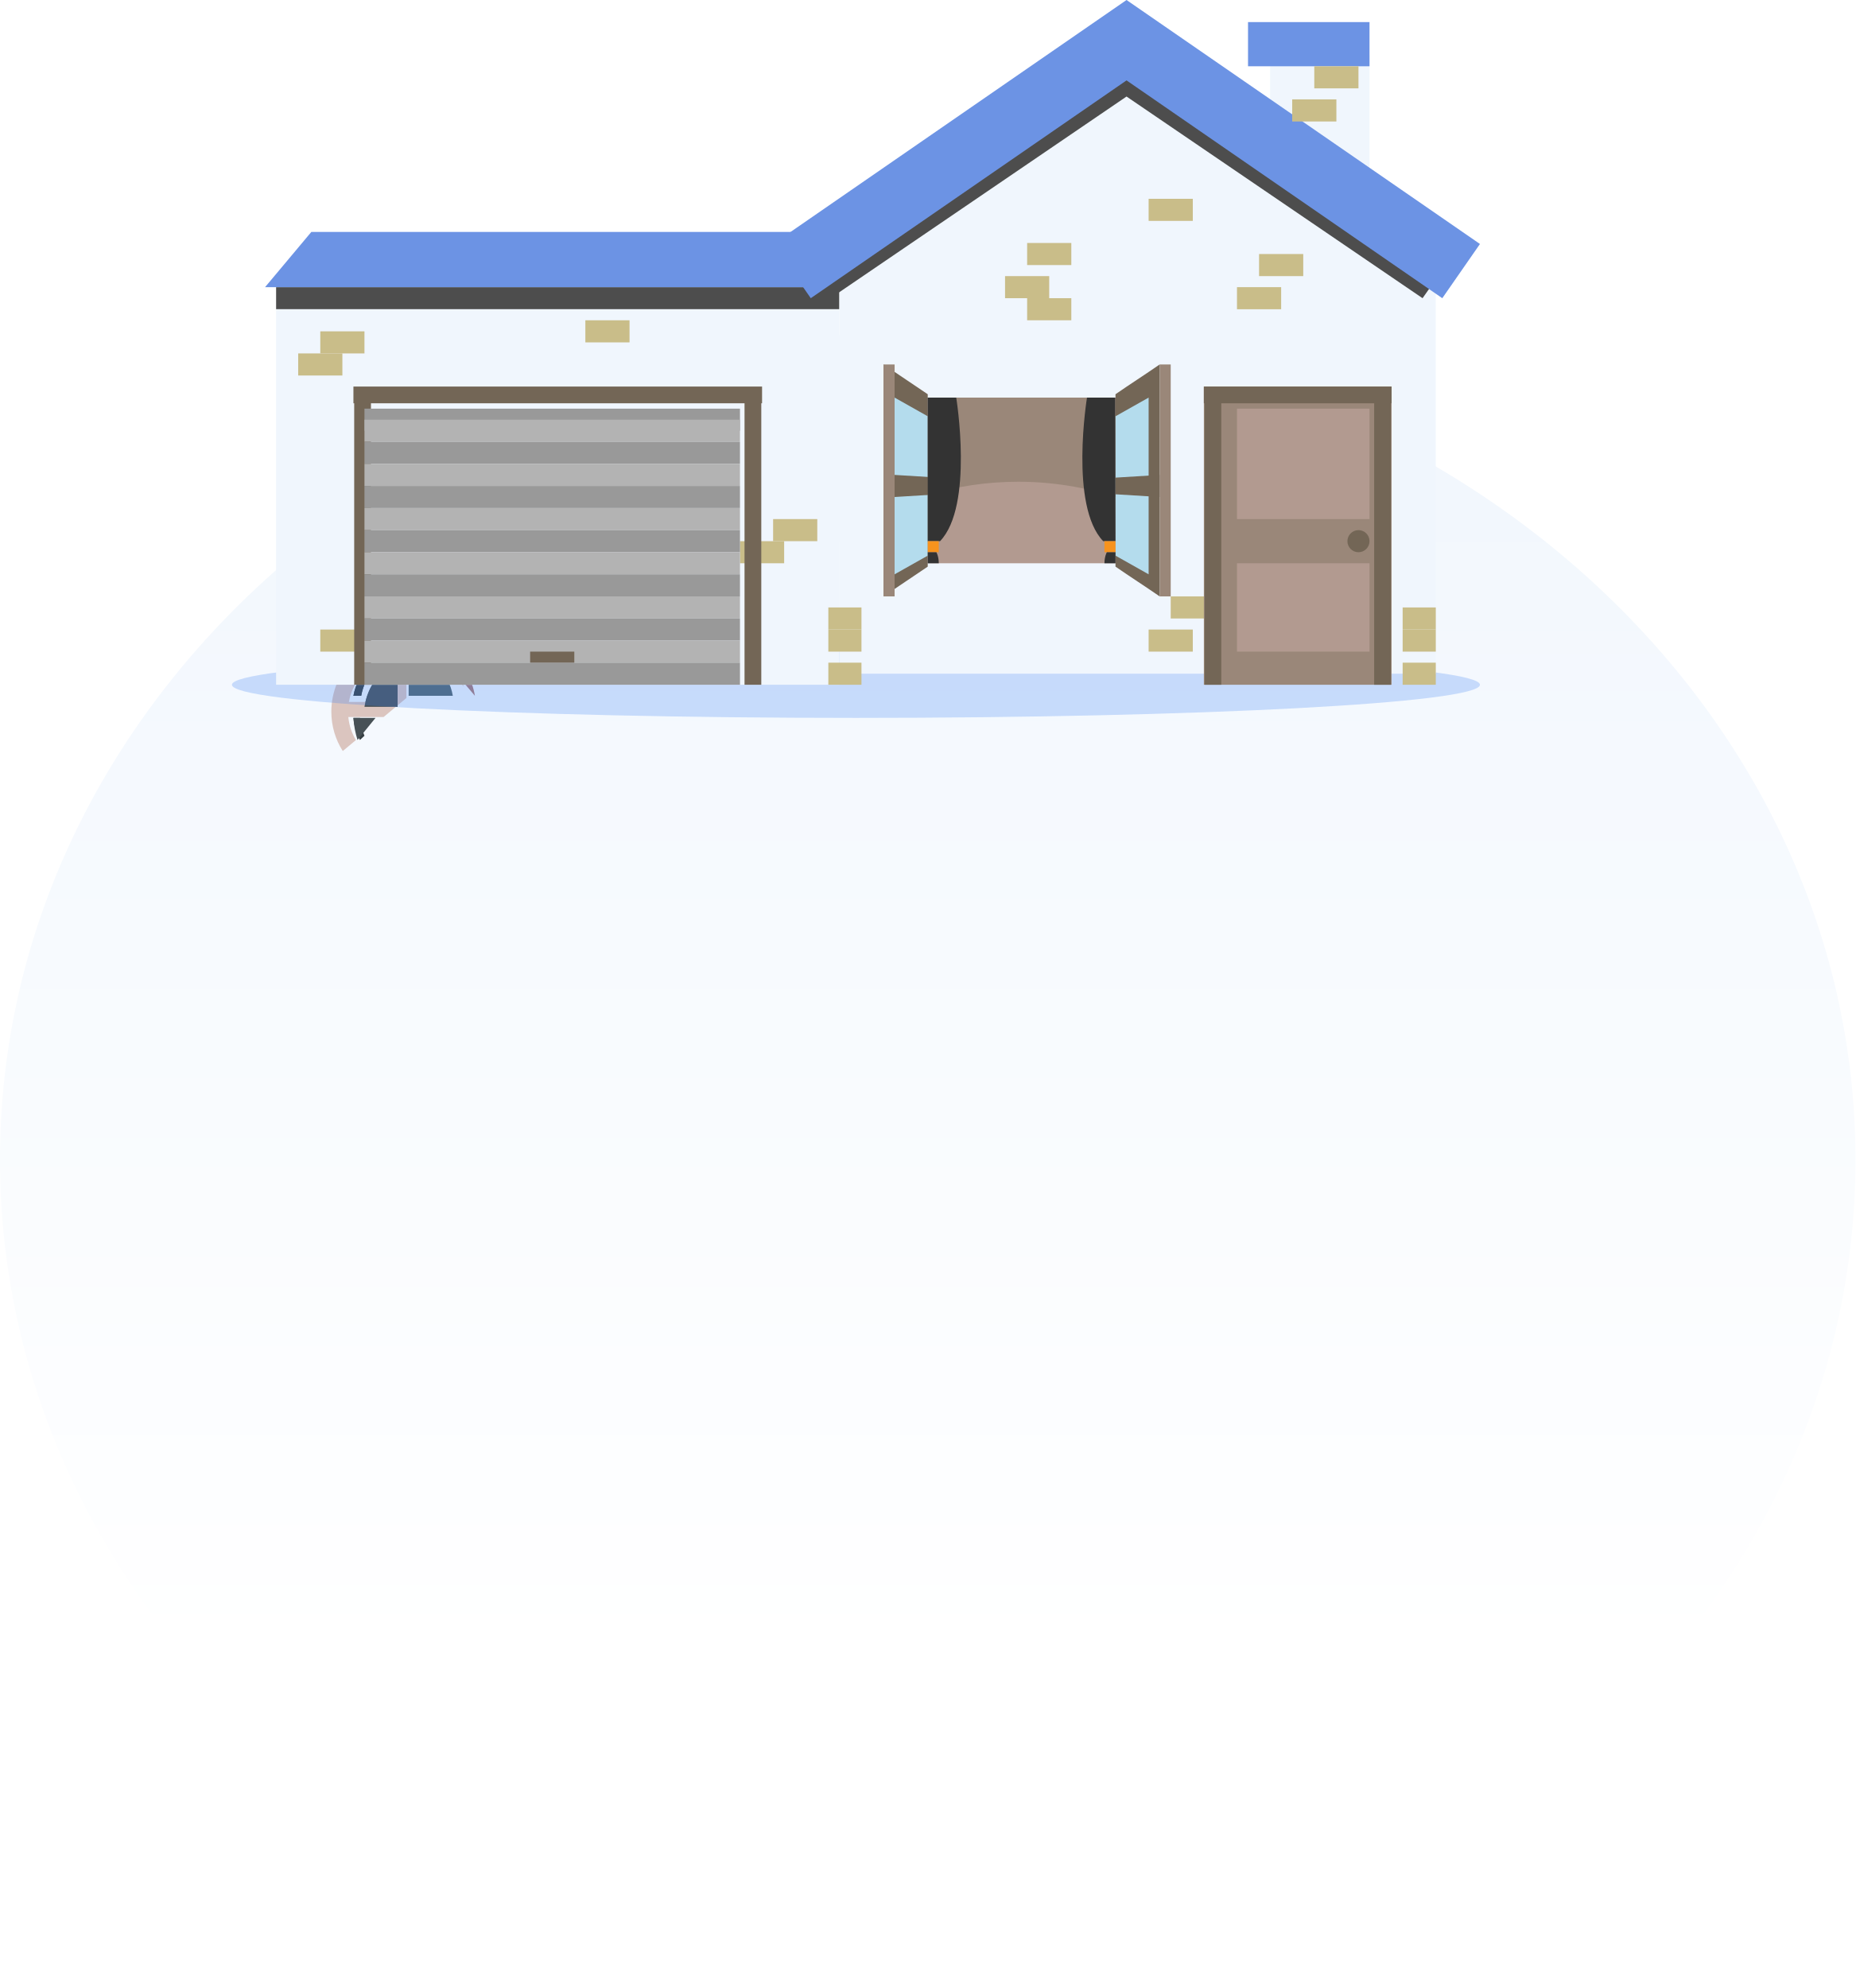
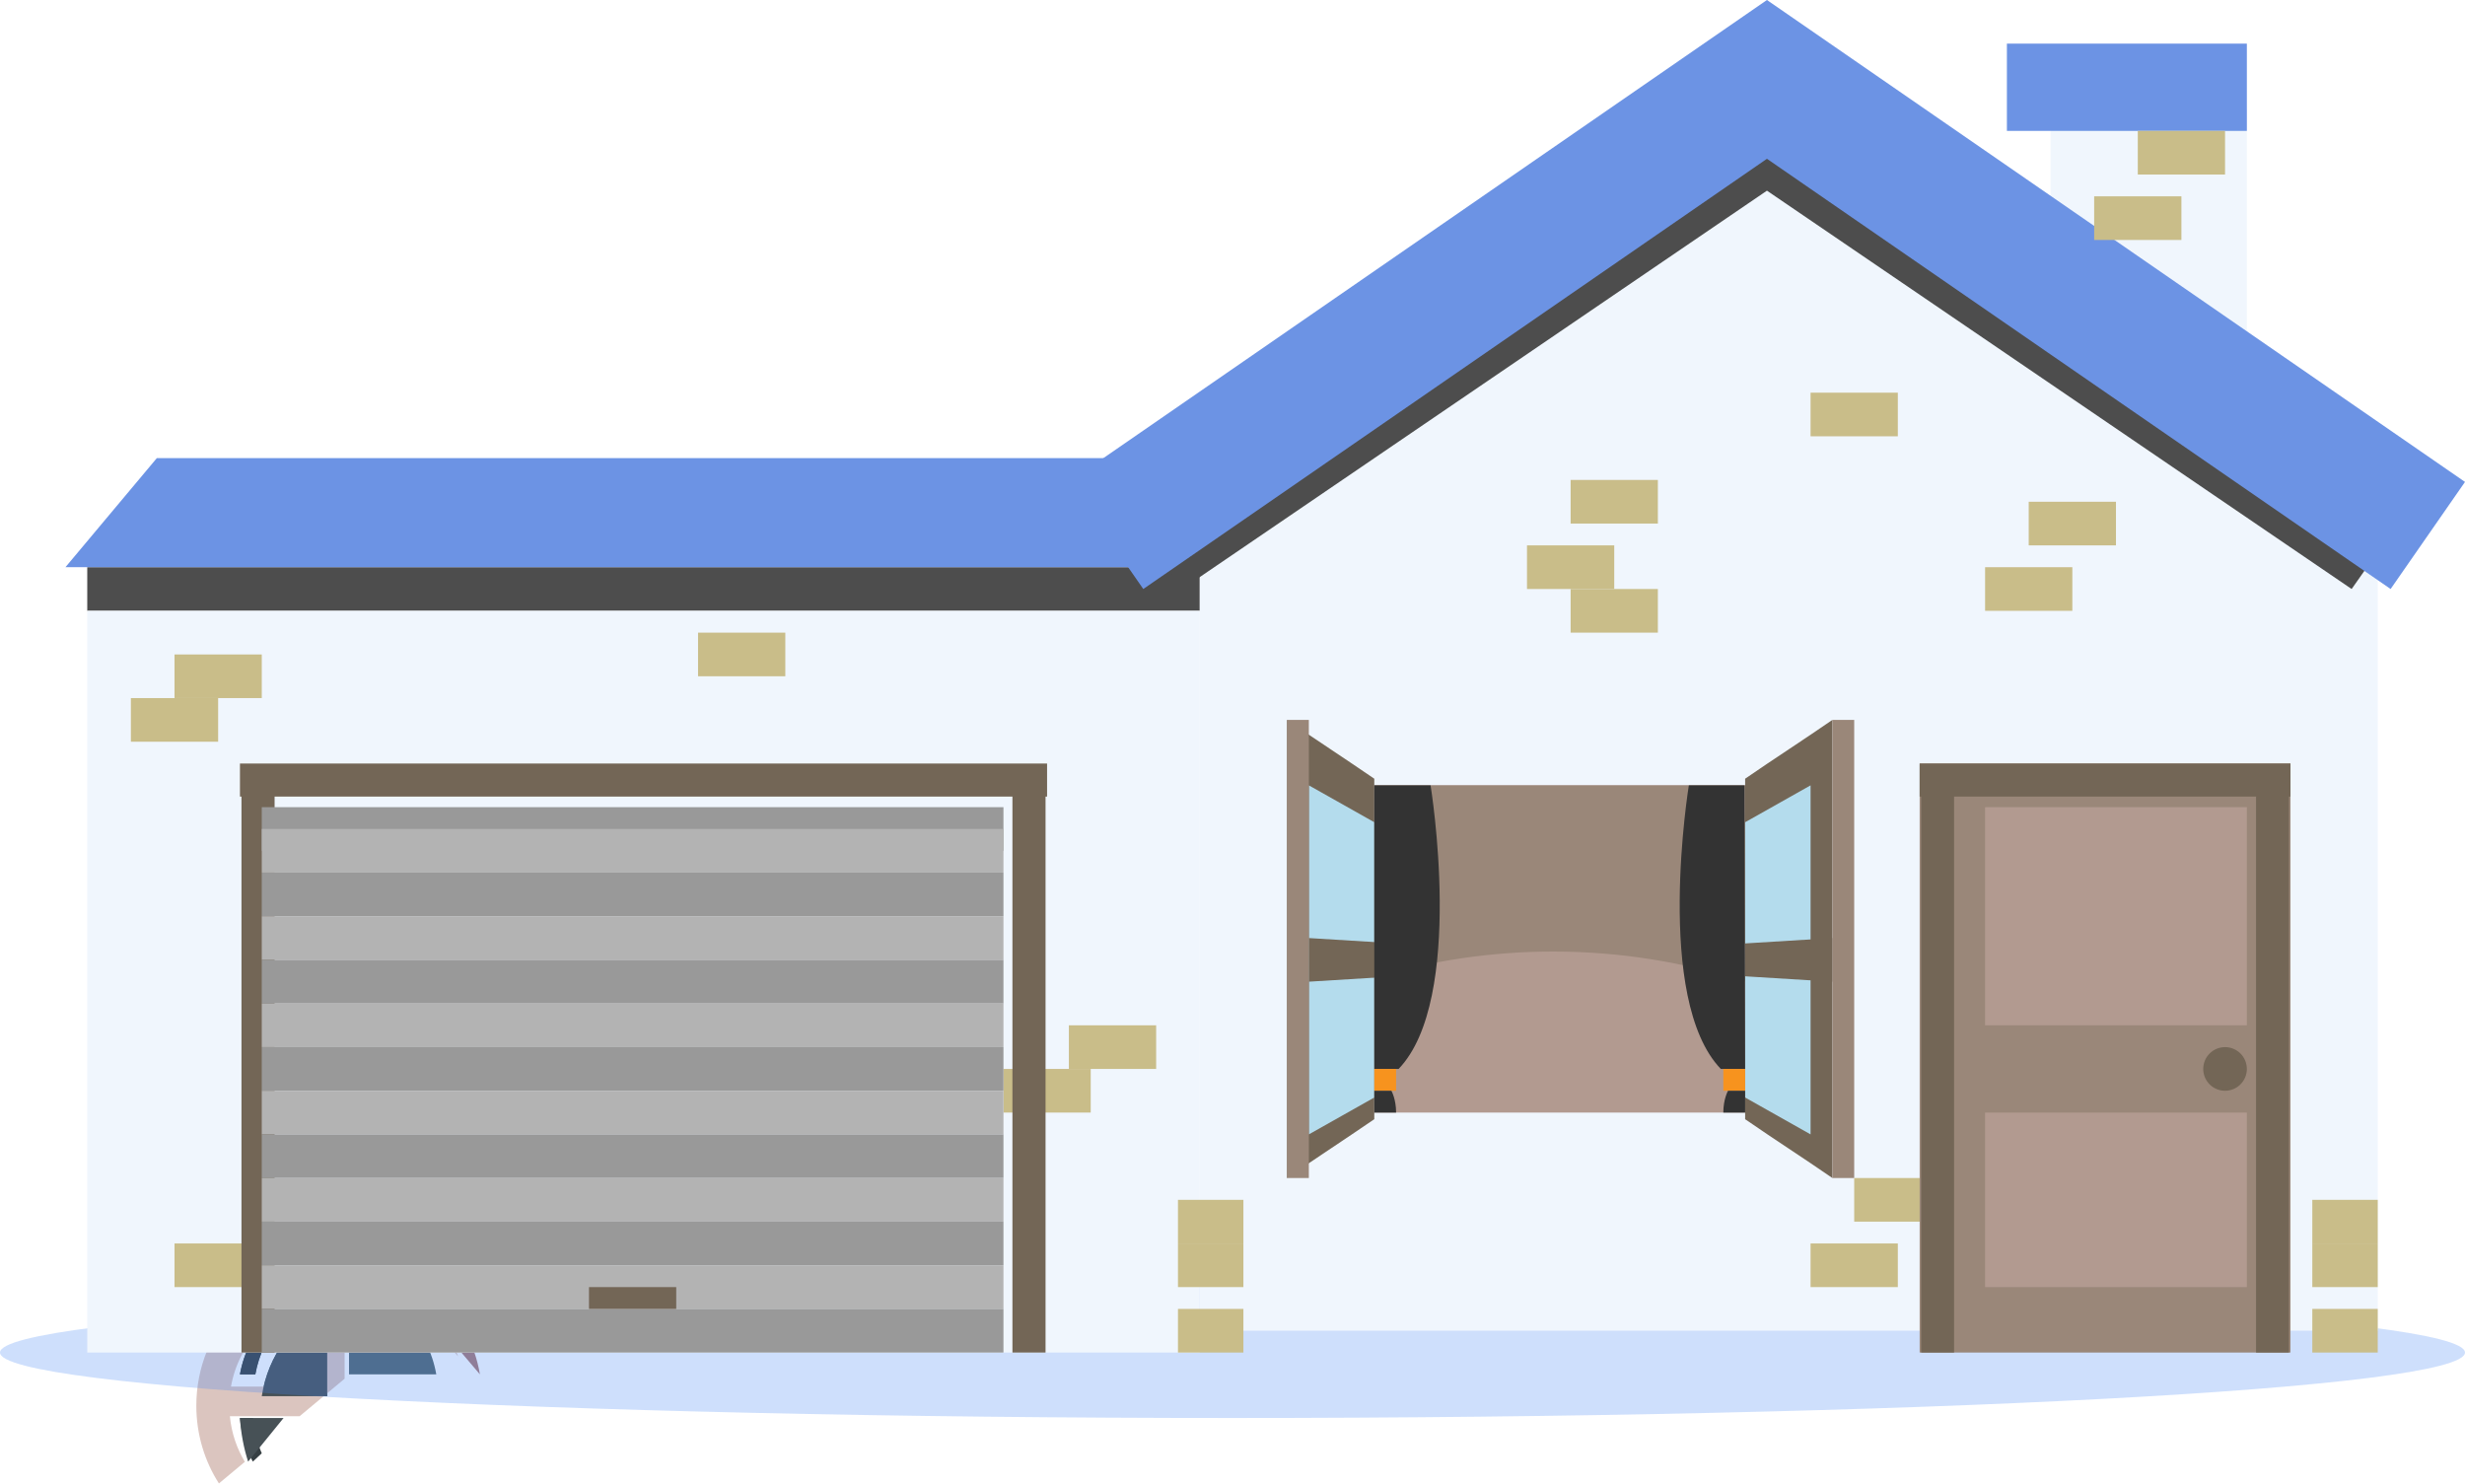
- <svg xmlns="http://www.w3.org/2000/svg" width="168px" height="180px" viewBox="0 0 168 180" version="1.1">
-   <defs>
-     <linearGradient x1="50%" y1="0%" x2="50%" y2="79.701%" id="linearGradient-1">
-       <stop stop-color="#F0F6FD" offset="0%" />
-       <stop stop-color="#FFFFFF" offset="100%" />
-     </linearGradient>
-   </defs>
+ <svg xmlns="http://www.w3.org/2000/svg" width="113px" height="68px" viewBox="0 0 113 68" version="1.1">
+   <defs />
  <g id="Page-1" stroke="none" stroke-width="1" fill="none" fill-rule="evenodd">
-     <g id="Artboard-Copy-3" transform="translate(-557, -654)">
-       <g id="Group-12" transform="translate(557, 654)">
-         <g id="Group-3" transform="translate(0, 30)" fill="url(#linearGradient-1)">
-           <ellipse id="Oval-3" cx="84" cy="75" rx="84" ry="75" />
-         </g>
-         <g id="Group-21" transform="translate(21, 0)">
+     <g id="Artboard-Copy-3" transform="translate(-578, -654)">
+       <g id="Group-12" transform="translate(578, 654)">
+         <g id="Group-21">
          <path d="M11.705,63 C12.028,61.183 13.311,59.71 15,59.171 L15,59 C12.975,59.318 11.365,60.937 11,63 L11.705,63" id="Fill-452" fill="#3D5055" />
          <path d="M20,63 C19.638,60.907 18.023,59.271 16,59 L16,63 L20,63" id="Fill-454" fill="#52676E" />
          <path d="M15,64 L15,60 C13.462,60.563 12.293,62.102 12,64 L15,64" id="Fill-456" fill="#52676E" />
          <path d="M22,63 L21.085,61.922 C20.301,59.73 18.335,58.142 16,58.009 C16.105,58.003 16.211,58 16.317,58 C19.164,58 21.529,60.16 22,63" id="Fill-460" fill="#AA7B78" />
          <path d="M10.036,68 C9.381,66.979 9,65.754 9,64.436 C9,60.882 11.774,58 15.196,58 C15.311,58 15.424,58.003 15.537,58.01 C18.046,58.151 20.158,59.843 21,62.179 L19.345,60.245 L18.474,60.97 C17.765,60.248 16.835,59.76 15.798,59.623 L15.798,63.2 L13.734,64.919 L10.538,64.919 C10.611,65.682 10.853,66.392 11.225,67.009 L10.036,68 M14.489,59.799 C12.843,60.328 11.591,61.775 11.277,63.559 L14.489,63.559 L14.489,59.799 M14.489,59.631 C12.514,59.942 10.945,61.533 10.589,63.559 L11.277,63.559 C11.591,61.775 12.843,60.328 14.489,59.799 L14.489,59.631" id="Fill-461" fill="#DBC5BF" />
          <path d="M11.705,63 L11,63 C11.365,60.937 12.975,59.318 15,59 L15,59.171 C13.311,59.71 12.028,61.183 11.705,63" id="Fill-462" fill="#363F43" />
          <path d="M11.589,67 C11.27,66.409 11.062,65.73 11,65 L11.598,65 C11.647,65.577 11.787,66.123 12,66.619 L11.589,67" id="Fill-463" fill="#363F43" />
          <path d="M16,62 L16,59 C17.163,59.115 18.205,59.525 19,60.13 L16,62" id="Fill-464" fill="#475156" />
          <path d="M15,64 L12,64 C12.293,62.102 13.462,60.563 15,60 L15,64" id="Fill-465" fill="#475156" />
          <path d="M11.375,67 C11.176,66.388 11.046,65.713 11,65 L13,65 L11.375,67" id="Fill-466" fill="#475156" />
          <text id="COLLECTION" font-family="LucidaGrande, Lucida Grande" font-size="12.398" font-weight="normal" letter-spacing="0.2" fill="#757B7A">
            <tspan x="60" y="32">COLLEC</tspan>
            <tspan x="60" y="47">TION</tspan>
          </text>
          <path d="M113,62 C113,63.657 87.704,65 56.5,65 C25.296,65 0,63.657 0,62 C0,60.343 25.296,59 56.5,59 C87.704,59 113,60.343 113,62" id="Fill-241" fill="#4285F4" opacity="0.26" />
          <polygon id="Fill-242" fill="#4D4D4D" points="4 28 55 28 55 26 4 26" />
          <polygon id="Fill-243" fill="#F0F6FD" points="4 62 55 62 55 28 4 28" />
          <polyline id="Fill-244" fill="#6C93E4" points="7.189 21 53 21 53 26 3 26 7.189 21" />
          <polygon id="Fill-245" fill="#F0F6FD" points="94 16 103 16 103 5 94 5" />
          <polygon id="Fill-246" fill="#6C93E4" points="92 6 103 6 103 2 92 2" />
          <polyline id="Fill-247" fill="#F0F6FD" points="109 61 55 61 55 26.37 82 8 109 26.37 109 61" />
          <polyline id="Fill-248" fill="#4D4D4D" points="81 2 51 22.455 54.197 27 81 8.74 107.803 27 111 22.455 81 2" />
          <polyline id="Fill-249" fill="#6C93E4" points="81 0 49 22.091 52.41 27 81 7.279 109.59 27 113 22.091 81 0" />
          <polygon id="Fill-250" fill="#C9BD89" points="70 27 74 27 74 25 70 25" />
          <polygon id="Fill-251" fill="#C9BD89" points="83 20 87 20 87 18 83 18" />
          <polygon id="Fill-252" fill="#C9BD89" points="72 24 76 24 76 22 72 22" />
          <polygon id="Fill-253" fill="#C9BD89" points="91 28 95 28 95 26 91 26" />
          <polygon id="Fill-254" fill="#C9BD89" points="93 25 97 25 97 23 93 23" />
          <polygon id="Fill-255" fill="#C9BD89" points="96 11 100 11 100 9 96 9" />
          <polygon id="Fill-256" fill="#C9BD89" points="98 8 102 8 102 6 98 6" />
          <polygon id="Fill-257" fill="#C9BD89" points="83 59 87 59 87 57 83 57" />
          <polygon id="Fill-258" fill="#C9BD89" points="85 56 89 56 89 54 85 54" />
          <polygon id="Fill-259" fill="#C9BD89" points="54 57 57 57 57 55 54 55" />
          <polygon id="Fill-260" fill="#C9BD89" points="54 59 57 59 57 57 54 57" />
          <polygon id="Fill-261" fill="#C9BD89" points="54 62 57 62 57 60 54 60" />
          <polygon id="Fill-262" fill="#C9BD89" points="106 57 109 57 109 55 106 55" />
          <polygon id="Fill-263" fill="#C9BD89" points="106 59 109 59 109 57 106 57" />
          <polygon id="Fill-264" fill="#C9BD89" points="106 62 109 62 109 60 106 60" />
          <polygon id="Fill-265" fill="#C9BD89" points="72 29 76 29 76 27 72 27" />
          <polygon id="Fill-266" fill="#C9BD89" points="6 34 10 34 10 32 6 32" />
          <polygon id="Fill-267" fill="#C9BD89" points="8 32 12 32 12 30 8 30" />
          <polygon id="Fill-268" fill="#C9BD89" points="32 31 36 31 36 29 32 29" />
          <polygon id="Fill-269" fill="#C9BD89" points="49 49 53 49 53 47 49 47" />
          <polygon id="Fill-270" fill="#C9BD89" points="46 51 50 51 50 49 46 49" />
          <polygon id="Fill-271" fill="#C9BD89" points="8 59 12 59 12 57 8 57" />
          <polygon id="Fill-272" fill="#9A8779" points="88 62 105 62 105 35 88 35" />
          <polygon id="Fill-273" fill="#B29A90" points="91 47 103 47 103 37 91 37" />
          <polygon id="Fill-274" fill="#B29A90" points="91 59 103 59 103 51 91 51" />
          <path d="M103,49 C103,49.553 102.552,50 102,50 C101.447,50 101,49.553 101,49 C101,48.447 101.447,48 102,48 C102.552,48 103,48.447 103,49" id="Fill-275" fill="#736656" />
          <polyline id="Fill-276" fill="#736656" points="105 35 88 35 88 36.515 88.069 36.515 88.069 62 89.578 62 89.578 36.515 103.422 36.515 103.422 62 104.931 62 104.931 36.515 105 36.515 105 35" />
          <polygon id="Fill-277" fill="#B29A90" points="63 51 80 51 80 36 63 36" />
          <path d="M71.201,43.618 C74.261,43.618 77.218,44.108 80,45 L80,36 L63,36 L63,44.814 C65.607,44.04 68.36,43.618 71.201,43.618" id="Fill-278" fill="#9A8779" />
          <path d="M80,35.696 C80,40.87 80,46.13 80,51.304 C81.321,52.217 82.679,53.087 84,54 C84,47 84,40 84,33 C82.679,33.913 81.322,34.783 80,35.696" id="Fill-279" fill="#736656" />
          <path d="M80,50.309 C81,50.873 82,51.436 83,52 C83,46.666 83,41.334 83,36 C82,36.564 81,37.127 80,37.691 C80,41.897 80,46.103 80,50.309" id="Fill-280" fill="#B4DCED" />
          <path d="M80,43.246 C80,43.748 80,44.252 80,44.754 C81.334,44.836 82.667,44.918 84,45 C84,44.333 84,43.667 84,43 C82.667,43.082 81.334,43.164 80,43.246" id="Fill-281" fill="#736656" />
          <polygon id="Fill-282" fill="#9A8779" points="84 54 85 54 85 33 84 33" />
          <path d="M63,35.696 C63,40.87 63,46.13 63,51.304 C61.667,52.217 60.333,53.087 59,54 C59,47 59,40 59,33 C60.333,33.913 61.667,34.783 63,35.696" id="Fill-283" fill="#736656" />
          <path d="M63,50.309 C62,50.873 61,51.436 60,52 C60,46.666 60,41.334 60,36 C61,36.564 62,37.127 63,37.691 C63,41.897 63,46.103 63,50.309" id="Fill-284" fill="#B4DCED" />
          <path d="M64,43.246 C64,43.748 64,44.252 64,44.754 C62.666,44.836 61.334,44.918 60,45 C60,44.333 60,43.667 60,43 C61.334,43.082 62.666,43.164 64,43.246" id="Fill-285" fill="#736656" />
          <polygon id="Fill-286" fill="#9A8779" points="59 54 60 54 60 33 59 33" />
          <path d="M65.58,36 C65.58,36 67.187,45.806 64.115,49 L63,49 L63,36 L65.58,36" id="Fill-287" fill="#333333" />
          <polygon id="Fill-288" fill="#F7931E" points="63 50 64 50 64 49 63 49" />
          <path d="M63.784,50 C63.784,50 64,50.377 64,51 L63,51 L63,50 L63.784,50" id="Fill-289" fill="#333333" />
          <path d="M77.42,36 C77.42,36 75.813,45.806 78.885,49 L80,49 L79.973,36 L77.42,36" id="Fill-290" fill="#333333" />
          <polygon id="Fill-291" fill="#F7931E" points="79 50 80 50 80 49 79 49" />
          <path d="M79.216,50 C79.216,50 79,50.377 79,51 L80,51 L80,50 L79.216,50" id="Fill-292" fill="#333333" />
          <polyline id="Fill-293" fill="#736656" points="48 35 11 35 11 36.515 11.07 36.515 11.07 62 12.588 62 12.588 36.515 46.412 36.515 46.412 62 47.93 62 47.93 36.515 48 36.515 48 35" />
          <polygon id="Fill-294" fill="#999999" points="12 39 46 39 46 37 12 37" />
          <polygon id="Fill-295" fill="#B3B3B3" points="12 40 46 40 46 38 12 38" />
          <polygon id="Fill-296" fill="#999999" points="12 42 46 42 46 40 12 40" />
          <polygon id="Fill-297" fill="#B3B3B3" points="12 44 46 44 46 42 12 42" />
          <polygon id="Fill-298" fill="#999999" points="12 46 46 46 46 44 12 44" />
          <polygon id="Fill-299" fill="#B3B3B3" points="12 48 46 48 46 46 12 46" />
          <polygon id="Fill-300" fill="#999999" points="12 50 46 50 46 48 12 48" />
          <polygon id="Fill-301" fill="#B3B3B3" points="12 52 46 52 46 50 12 50" />
          <polygon id="Fill-302" fill="#999999" points="12 54 46 54 46 52 12 52" />
          <polygon id="Fill-303" fill="#B3B3B3" points="12 56 46 56 46 54 12 54" />
          <polygon id="Fill-304" fill="#999999" points="12 58 46 58 46 56 12 56" />
          <polygon id="Fill-305" fill="#B3B3B3" points="12 60 46 60 46 58 12 58" />
          <polygon id="Fill-306" fill="#999999" points="12 62 46 62 46 60 12 60" />
          <polygon id="Fill-307" fill="#736656" points="27 60 31 60 31 59 27 59" />
        </g>
      </g>
    </g>
  </g>
</svg>
